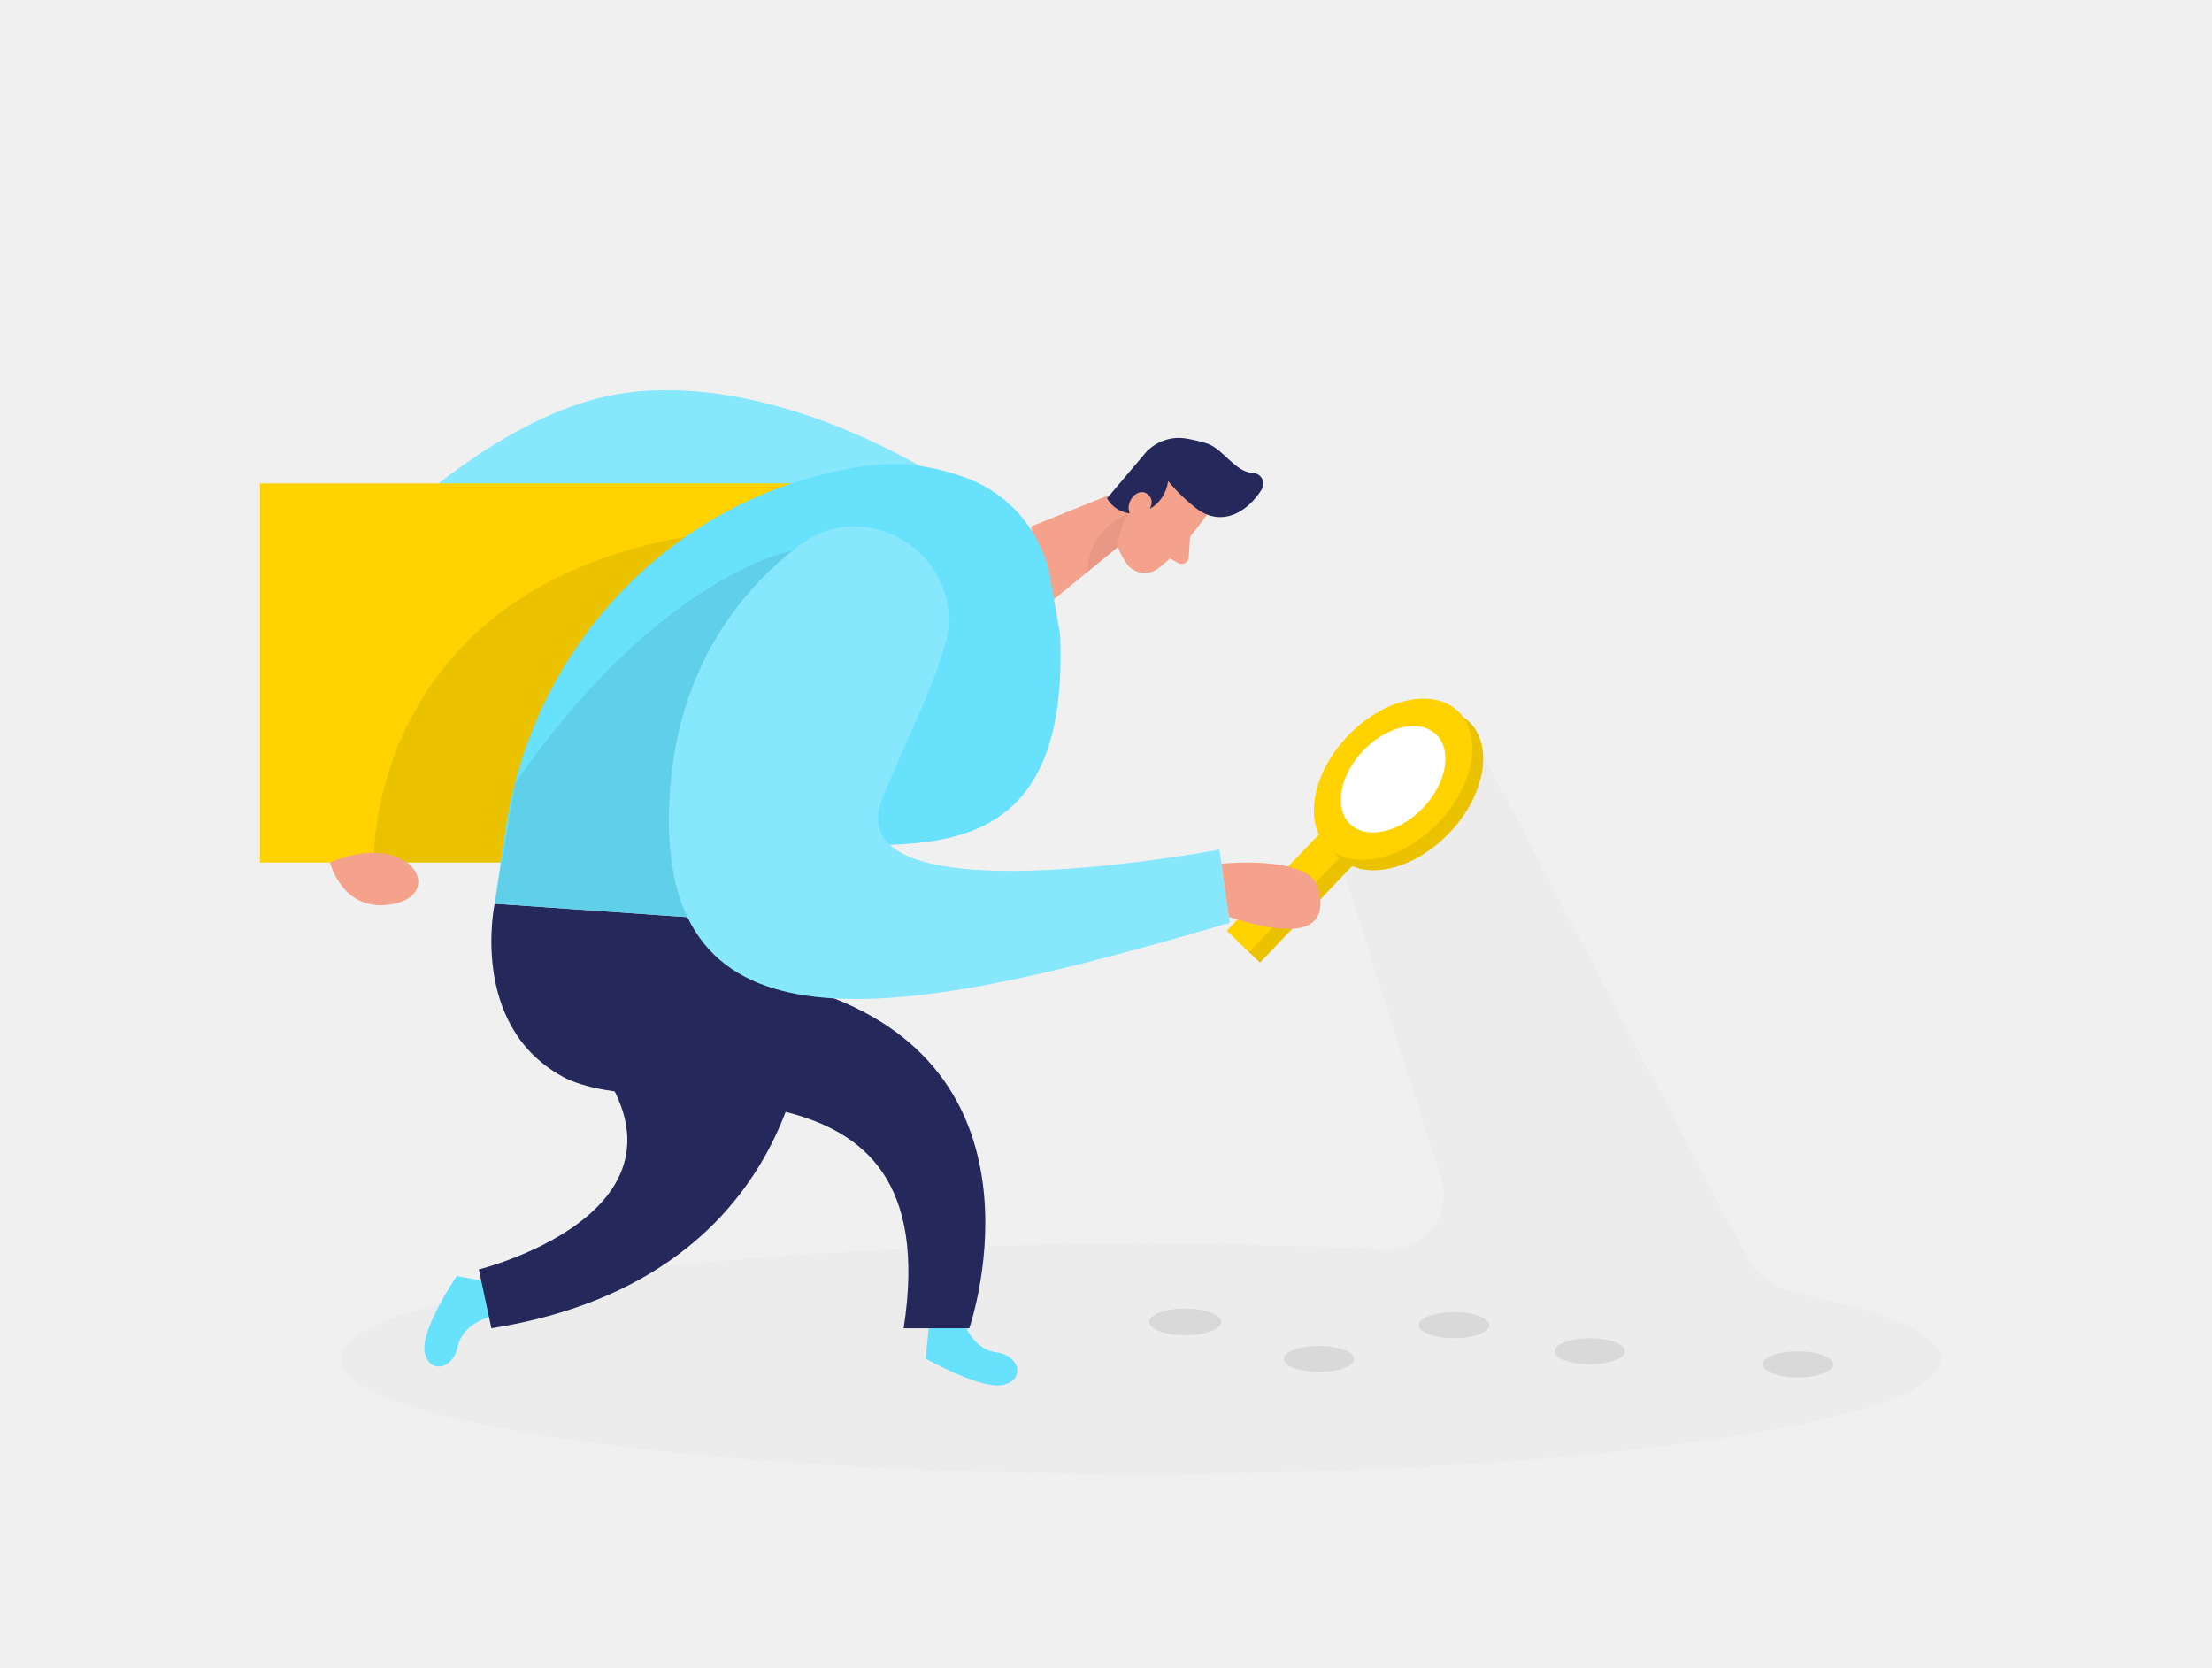
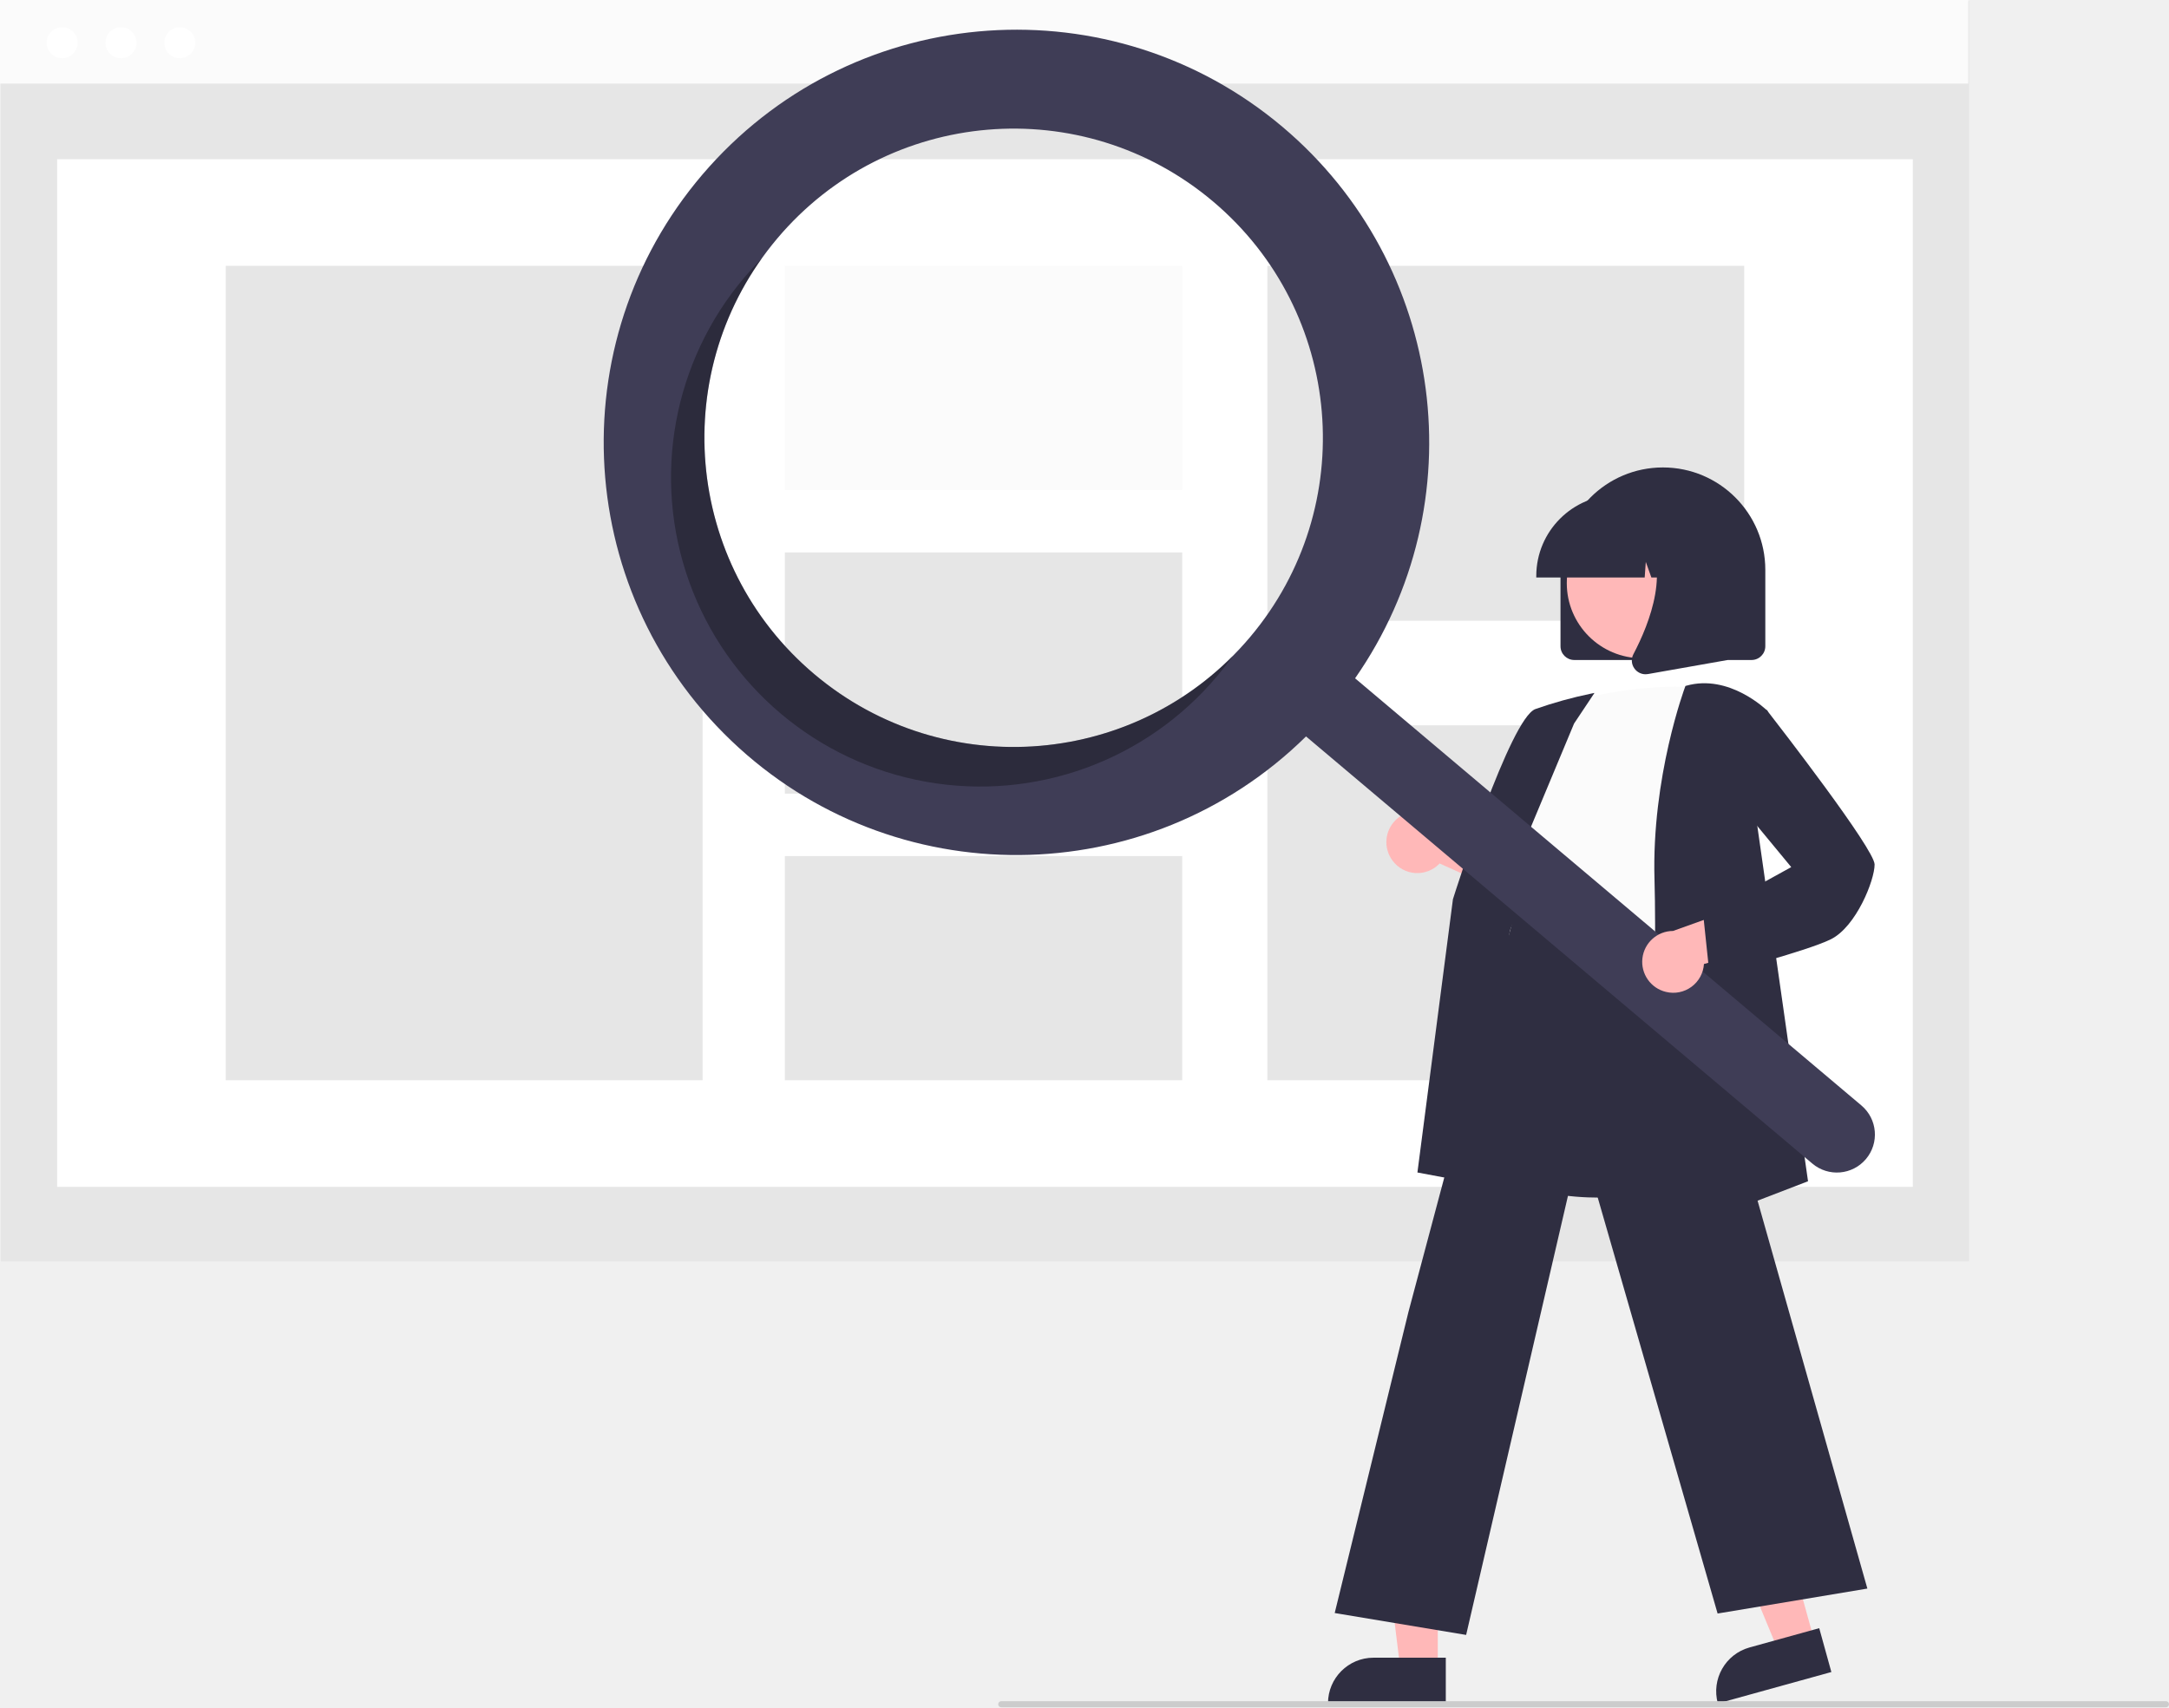
- <svg xmlns="http://www.w3.org/2000/svg" id="Layer_1" data-name="Layer 1" viewBox="0 0 400 300" width="406" height="306" class="illustration styles_illustrationTablet__1DWOa">
-   <path d="M176.44,89.86S145.54,67,114.65,70.11s-62.1,42.94-62.1,42.94l10,7.58s51.83-43,79.9-11.21S176.44,89.86,176.44,89.86Z" fill="#68e1fd" class="fill-primary" />
-   <path d="M176.44,89.86S145.54,67,114.65,70.11s-62.1,42.94-62.1,42.94l10,7.58s51.83-43,79.9-11.21S176.44,89.86,176.44,89.86Z" fill="#fff" opacity="0.2" />
-   <rect x="47" y="86.67" width="106.1" height="68.55" fill="#ffd200" class="fill-warning" />
-   <path d="M324.82,233.05a13.44,13.44,0,0,1-9.23-6.91l0-.1-47.35-90.17-26.06,18.45,18.43,57.94a9.91,9.91,0,0,1-9.91,12.91c-14-.64-28.89-1-44.36-1-79.92,0-144.71,9.31-144.71,20.8s64.79,20.81,144.71,20.81S351,256.47,351,245C351,240.54,341.31,236.43,324.82,233.05Z" fill="#e6e6e6" class="fill-paper" opacity="0.45" />
-   <path d="M174.24,238.18s1.48,5,5.87,5.59,5.31,5,1.28,5.9-14-4.75-14-4.75l.63-6.35Z" fill="#68e1fd" class="fill-primary" />
-   <path d="M88.77,237.33s-5.08,1.1-6,5.43-5.38,4.91-6,.82S82.58,230,82.58,230l6.28,1.13Z" fill="#68e1fd" class="fill-primary" />
-   <path d="M89.45,162.67s-4.68,21.84,12.17,31.2,70-7.49,61.79,45.56h11.86s15.33-44-24.44-59.64L138.76,166.1Z" fill="#24285b" />
-   <rect x="235.67" y="139.91" width="5.58" height="36.52" transform="translate(175.32 -120.92) rotate(43.7)" fill="#ffd200" class="fill-warning" />
-   <rect x="235.67" y="139.91" width="5.58" height="36.52" transform="translate(175.32 -120.92) rotate(43.7)" opacity="0.08" />
-   <rect x="233.7" y="138.03" width="5.58" height="36.52" transform="translate(173.48 -120.09) rotate(43.7)" fill="#ffd200" class="fill-warning" />
-   <ellipse cx="253.88" cy="142.03" rx="17" ry="11.34" transform="translate(-24.2 227.46) rotate(-46.3)" fill="#ffd200" class="fill-warning" />
-   <ellipse cx="253.88" cy="142.03" rx="17" ry="11.34" transform="translate(-24.2 227.46) rotate(-46.3)" opacity="0.08" />
-   <ellipse cx="251.91" cy="140.15" rx="17" ry="11.34" transform="translate(-23.45 225.46) rotate(-46.3)" fill="#ffd200" class="fill-warning" />
-   <ellipse cx="251.91" cy="140.15" rx="11.23" ry="7.49" transform="translate(-23.45 225.46) rotate(-46.3)" fill="#fff" class="fill-paper" />
-   <path d="M218.25,92.33s-4.51,6.55-8.89,9.77a4,4,0,0,1-5.59-.88c-1.59-2.23-3.09-5.71-1.1-9.51l2.58-6.87A7.14,7.14,0,0,1,212.53,81C218,81.32,221.19,88.48,218.25,92.33Z" fill="#f4a28c" />
-   <polygon points="206.83 86.25 186.48 94.45 188.98 108.93 203.65 96.96 206.83 86.25" fill="#f4a28c" />
-   <path d="M216.52,91.33a32,32,0,0,1-5.3-5.1,6.65,6.65,0,0,1-4.63,5.62,5.4,5.4,0,0,1-6.4-2.49l6.6-7.8a8.11,8.11,0,0,1,7.76-3,29.87,29.87,0,0,1,3.69.88c3,1,5.09,5.22,8.39,5.36a1.92,1.92,0,0,1,1.55,2.91c-1.62,2.69-5.16,6.11-9.49,4.74A7.45,7.45,0,0,1,216.52,91.33Z" fill="#24285b" />
-   <path d="M207.4,92.21s1.9-2.4,0-3.69-4.69,2.17-2.54,4.48Z" fill="#f4a28c" />
-   <path d="M215.2,96.31l-.24,3.77a1.28,1.28,0,0,1-1.89,1l-2.71-1.5Z" fill="#f4a28c" />
-   <path d="M202,98.29s.61-4.55,2.25-6.28c0,0-7.41,2.5-7.58,10.65Z" fill="#ce8172" opacity="0.31" />
-   <path d="M67.66,153.45S67.34,106.28,124,96.31L90.71,155.22h-23Z" opacity="0.08" />
-   <path d="M191.68,113.94,190,104.17a23.86,23.86,0,0,0-14.31-18.12,42.35,42.35,0,0,0-10.09-2.65c-4.44-.62-10.66,0-17.62,1.83C118,93.1,96,118.5,91.45,149.12l-2,13.55,49.31,3.43s-2.5-14,15-14S193.42,152.28,191.68,113.94Z" fill="#68e1fd" class="fill-primary" />
-   <path d="M143.36,98.79S119.43,103,93.13,140.9l-3.68,21.77,37.42,2.78Z" opacity="0.08" />
-   <path d="M170.8,116.22c4.67-15.58-13.44-28.18-26.35-18.28-10.8,8.27-23,23.16-23.48,48.29-.83,45.35,42.61,37.24,101.4,19.87l-1.87-13.21s-70.4,13.31-60.84-9.57C163.66,133.75,168.32,124.51,170.8,116.22Z" fill="#68e1fd" class="fill-primary" />
-   <path d="M170.8,116.22c4.67-15.58-13.44-28.18-26.35-18.28-10.8,8.27-23,23.16-23.48,48.29-.83,45.35,42.61,37.24,101.4,19.87l-1.87-13.21s-70.4,13.31-60.84-9.57C163.66,133.75,168.32,124.51,170.8,116.22Z" fill="#fff" opacity="0.2" />
-   <path d="M146.09,179.9s1.45,50.15-57.23,59.53L86.59,228.8s47-11.65,16.64-42.86Z" fill="#24285b" />
-   <ellipse cx="238.52" cy="244.98" rx="6.38" ry="2.36" opacity="0.08" />
-   <ellipse cx="262.92" cy="238.87" rx="6.38" ry="2.36" opacity="0.08" />
-   <ellipse cx="287.49" cy="243.59" rx="6.38" ry="2.36" opacity="0.08" />
-   <ellipse cx="325.11" cy="245.96" rx="6.38" ry="2.36" opacity="0.08" />
-   <ellipse cx="214.33" cy="238.28" rx="6.52" ry="2.42" opacity="0.08" />
-   <path d="M220.86,155.43s16.18-1.71,17.6,4.61-1.68,9.67-16.24,5Z" fill="#f4a28c" />
-   <path d="M59.67,155.22s2.33,9.44,11.66,7.45S74,149.1,59.67,155.22Z" fill="#f4a28c" />
+ <svg xmlns="http://www.w3.org/2000/svg" data-name="Layer 1" width="709.533" height="558.594" viewBox="0 0 709.533 558.594">
+   <rect x="0.275" y="0.365" width="643.862" height="412.358" fill="#e6e6e6" />
+   <rect x="18.686" y="52.085" width="607.039" height="336.243" fill="#fff" />
+   <rect width="643.862" height="27.354" fill="#fbfbfb" />
+   <circle cx="20.327" cy="13.985" r="5.07" fill="#fff" />
+   <circle cx="39.571" cy="13.985" r="5.07" fill="#fff" />
+   <circle cx="58.814" cy="13.985" r="5.07" fill="#fff" />
+   <rect x="73.844" y="86.973" width="155.981" height="266.467" fill="#e6e6e6" />
+   <rect x="256.75" y="86.973" width="129.984" height="73.348" fill="#fbfbfb" />
+   <rect x="256.75" y="180.747" width="129.984" height="78.919" fill="#e6e6e6" />
+   <rect x="256.75" y="280.092" width="129.984" height="73.348" fill="#e6e6e6" />
+   <rect x="414.587" y="86.973" width="155.981" height="116.125" fill="#e6e6e6" />
+   <rect x="414.587" y="237.315" width="155.981" height="116.125" fill="#e6e6e6" />
+   <path d="M755.712,382.143v-25a33.5,33.5,0,1,1,67,0v25a4.505,4.505,0,0,1-4.5,4.5h-58A4.505,4.505,0,0,1,755.712,382.143Z" transform="translate(-245.2337 -170.7031)" fill="#2f2e41" />
+   <polygon points="593.514 536.786 581.698 540.056 563.462 496.038 580.901 491.212 593.514 536.786" fill="#ffb8b8" />
+   <path d="M819.385,708.282h23.644a0,0,0,0,1,0,0v14.887a0,0,0,0,1,0,0H804.498a0,0,0,0,1,0,0v0A14.887,14.887,0,0,1,819.385,708.282Z" transform="translate(-406.293 74.94457) rotate(-15.46951)" fill="#2f2e41" />
+   <polygon points="470.328 545.875 458.068 545.875 452.235 498.587 470.33 498.587 470.328 545.875" fill="#ffb8b8" />
+   <path d="M449.311,542.372h23.644a0,0,0,0,1,0,0v14.887a0,0,0,0,1,0,0H434.424a0,0,0,0,1,0,0v0A14.887,14.887,0,0,1,449.311,542.372Z" fill="#2f2e41" />
+   <path d="M700.778,452.301a10.056,10.056,0,0,0,15.392.917l32.59,14.658L745.796,449.545l-30.494-11.109a10.11,10.11,0,0,0-14.524,13.865Z" transform="translate(-245.2337 -170.7031)" fill="#ffb8b8" />
+   <path d="M768.492,562.539c-10.239,0-20.839-1.525-29.749-6.062a38.416,38.416,0,0,1-19.709-23.565c-4.642-14.699,1.211-29.14,6.871-43.105,3.508-8.654,6.821-16.827,7.68-24.884l.3-2.86c1.339-12.848,2.495-23.943,8.897-28.105,3.318-2.157,7.78-2.28,13.641-.377l55.045,17.881-2.024,104.49-.334.112C808.823,556.161,789.418,562.539,768.492,562.539Z" transform="translate(-245.2337 -170.7031)" fill="#2f2e41" />
+   <path d="M755.462,401.051s27-8,48-5c0,0-12,66-8,88s-69.5,8.5-54.5-12.5l5-25s-10-10-1-22Z" transform="translate(-245.2337 -170.7031)" fill="#fbfbfb" />
+   <path d="M742.182,560.558l-33.276-6.239,11.618-89.407c.781-2.496,18.778-59.143,26.952-62.208a139.517,139.517,0,0,1,18.166-5.047l1.184-.237-6.672,10.009-26.564,63.654Z" transform="translate(-245.2337 -170.7031)" fill="#2f2e41" />
+   <path d="M724.843,705.622l-42.995-7.166,24.128-98.524,35.903-134.737.354,2.393c.028.178,3.382,17.78,53.151,9.97l.438-.068.121.426,60.152,212.538-48.99,8.165L762.422,543.551Z" transform="translate(-245.2337 -170.7031)" fill="#2f2e41" />
+   <path d="M784.436,577.29l.027-.756c.03-.84,2.988-84.373,2-117.967-.991-33.709,9.922-62.901,10.032-63.192l.089-.234.241-.069c14.12-4.034,26.369,8.005,26.491,8.127l.172.172-4.021,33.176,17.216,120.642Z" transform="translate(-245.2337 -170.7031)" fill="#2f2e41" />
+   <circle cx="537.095" cy="190.797" r="24.561" fill="#ffb8b8" />
+   <path d="M747.787,359.143a26.53,26.53,0,0,1,26.5-26.5h5a26.53,26.53,0,0,1,26.5,26.5v.5H795.22l-3.604-10.092-.721,10.092h-5.461l-1.818-5.092-.364,5.092H747.787Z" transform="translate(-245.2337 -170.7031)" fill="#2f2e41" />
+   <path d="M779.911,389.454a4.433,4.433,0,0,1-.352-4.707c5.299-10.078,12.717-28.7,2.87-40.185l-.708-.825h28.587V386.658l-25.969,4.582a4.596,4.596,0,0,1-.796.07A4.482,4.482,0,0,1,779.911,389.454Z" transform="translate(-245.2337 -170.7031)" fill="#2f2e41" />
+   <path d="M664.814,212.249a135.02,135.02,0,1,0,7.655,199.403L838.087,551.4a12.442,12.442,0,0,0,16.066-19.003l-.018-.015L688.516,392.634A135.027,135.027,0,0,0,664.814,212.249ZM654.137,379.177a101.158,101.158,0,1,1-12.077-142.548l0,0A101.158,101.158,0,0,1,654.137,379.177Z" transform="translate(-245.2337 -170.7031)" fill="#3f3d56" />
+   <path d="M511.589,391.254a101.163,101.163,0,0,1-17.166-135.989q-2.901,2.922-5.609,6.12A101.158,101.158,0,1,0,643.438,391.856q2.702-3.202,5.089-6.559A101.163,101.163,0,0,1,511.589,391.254Z" transform="translate(-245.2337 -170.7031)" opacity="0.3" style="isolation:isolate" />
+   <path d="M790.214,495.239a10.056,10.056,0,0,0,12.424-9.133l34.433-9.557L823.074,464.346l-30.552,10.947A10.11,10.11,0,0,0,790.214,495.239Z" transform="translate(-245.2337 -170.7031)" fill="#ffb8b8" />
+   <path d="M804.526,490.18,802.43,470.274l28.762-15.869-18.752-22.7L815.5,406.205l7.62-3.266.237.305c3.593,4.62,35.105,45.281,35.105,50.307,0,5.163-6.029,20.323-14.276,24.447-7.956,3.978-37.831,11.709-39.099,12.037Z" transform="translate(-245.2337 -170.7031)" fill="#2f2e41" />
+   <path d="M953.766,729.297h-381a1,1,0,1,1,0-2h381a1,1,0,0,1,0,2Z" transform="translate(-245.2337 -170.7031)" fill="#ccc" />
</svg>
